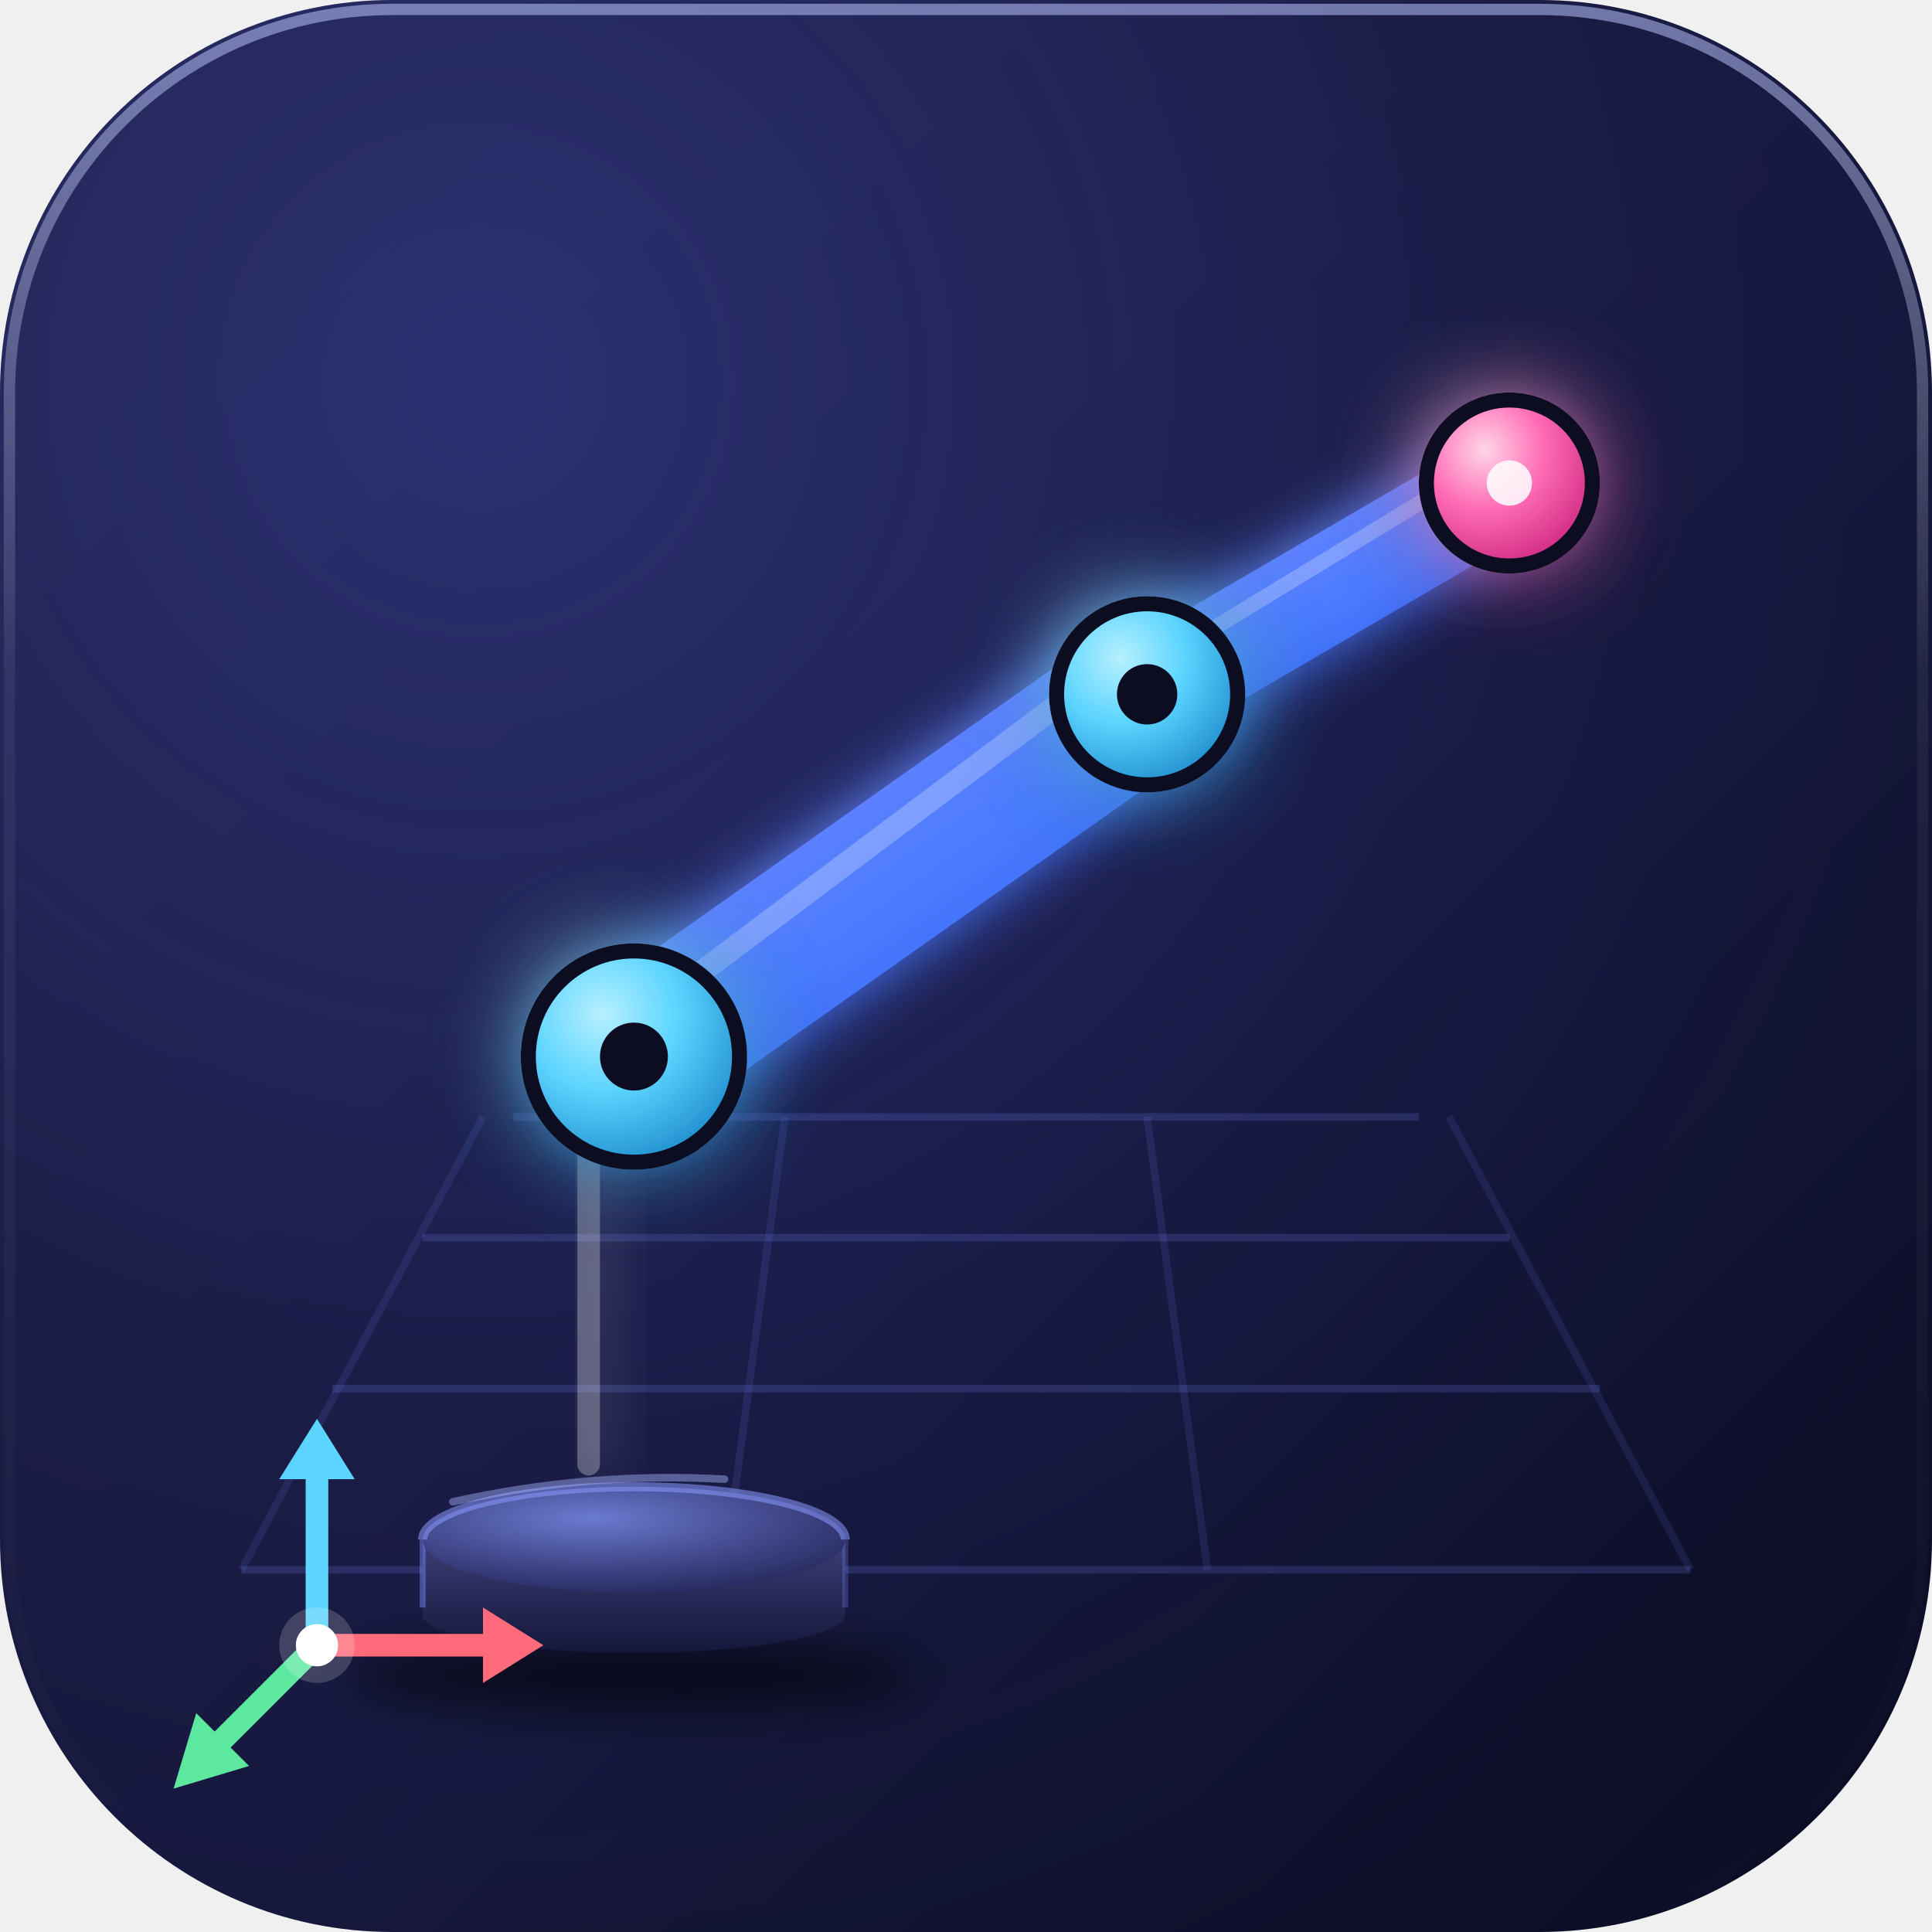
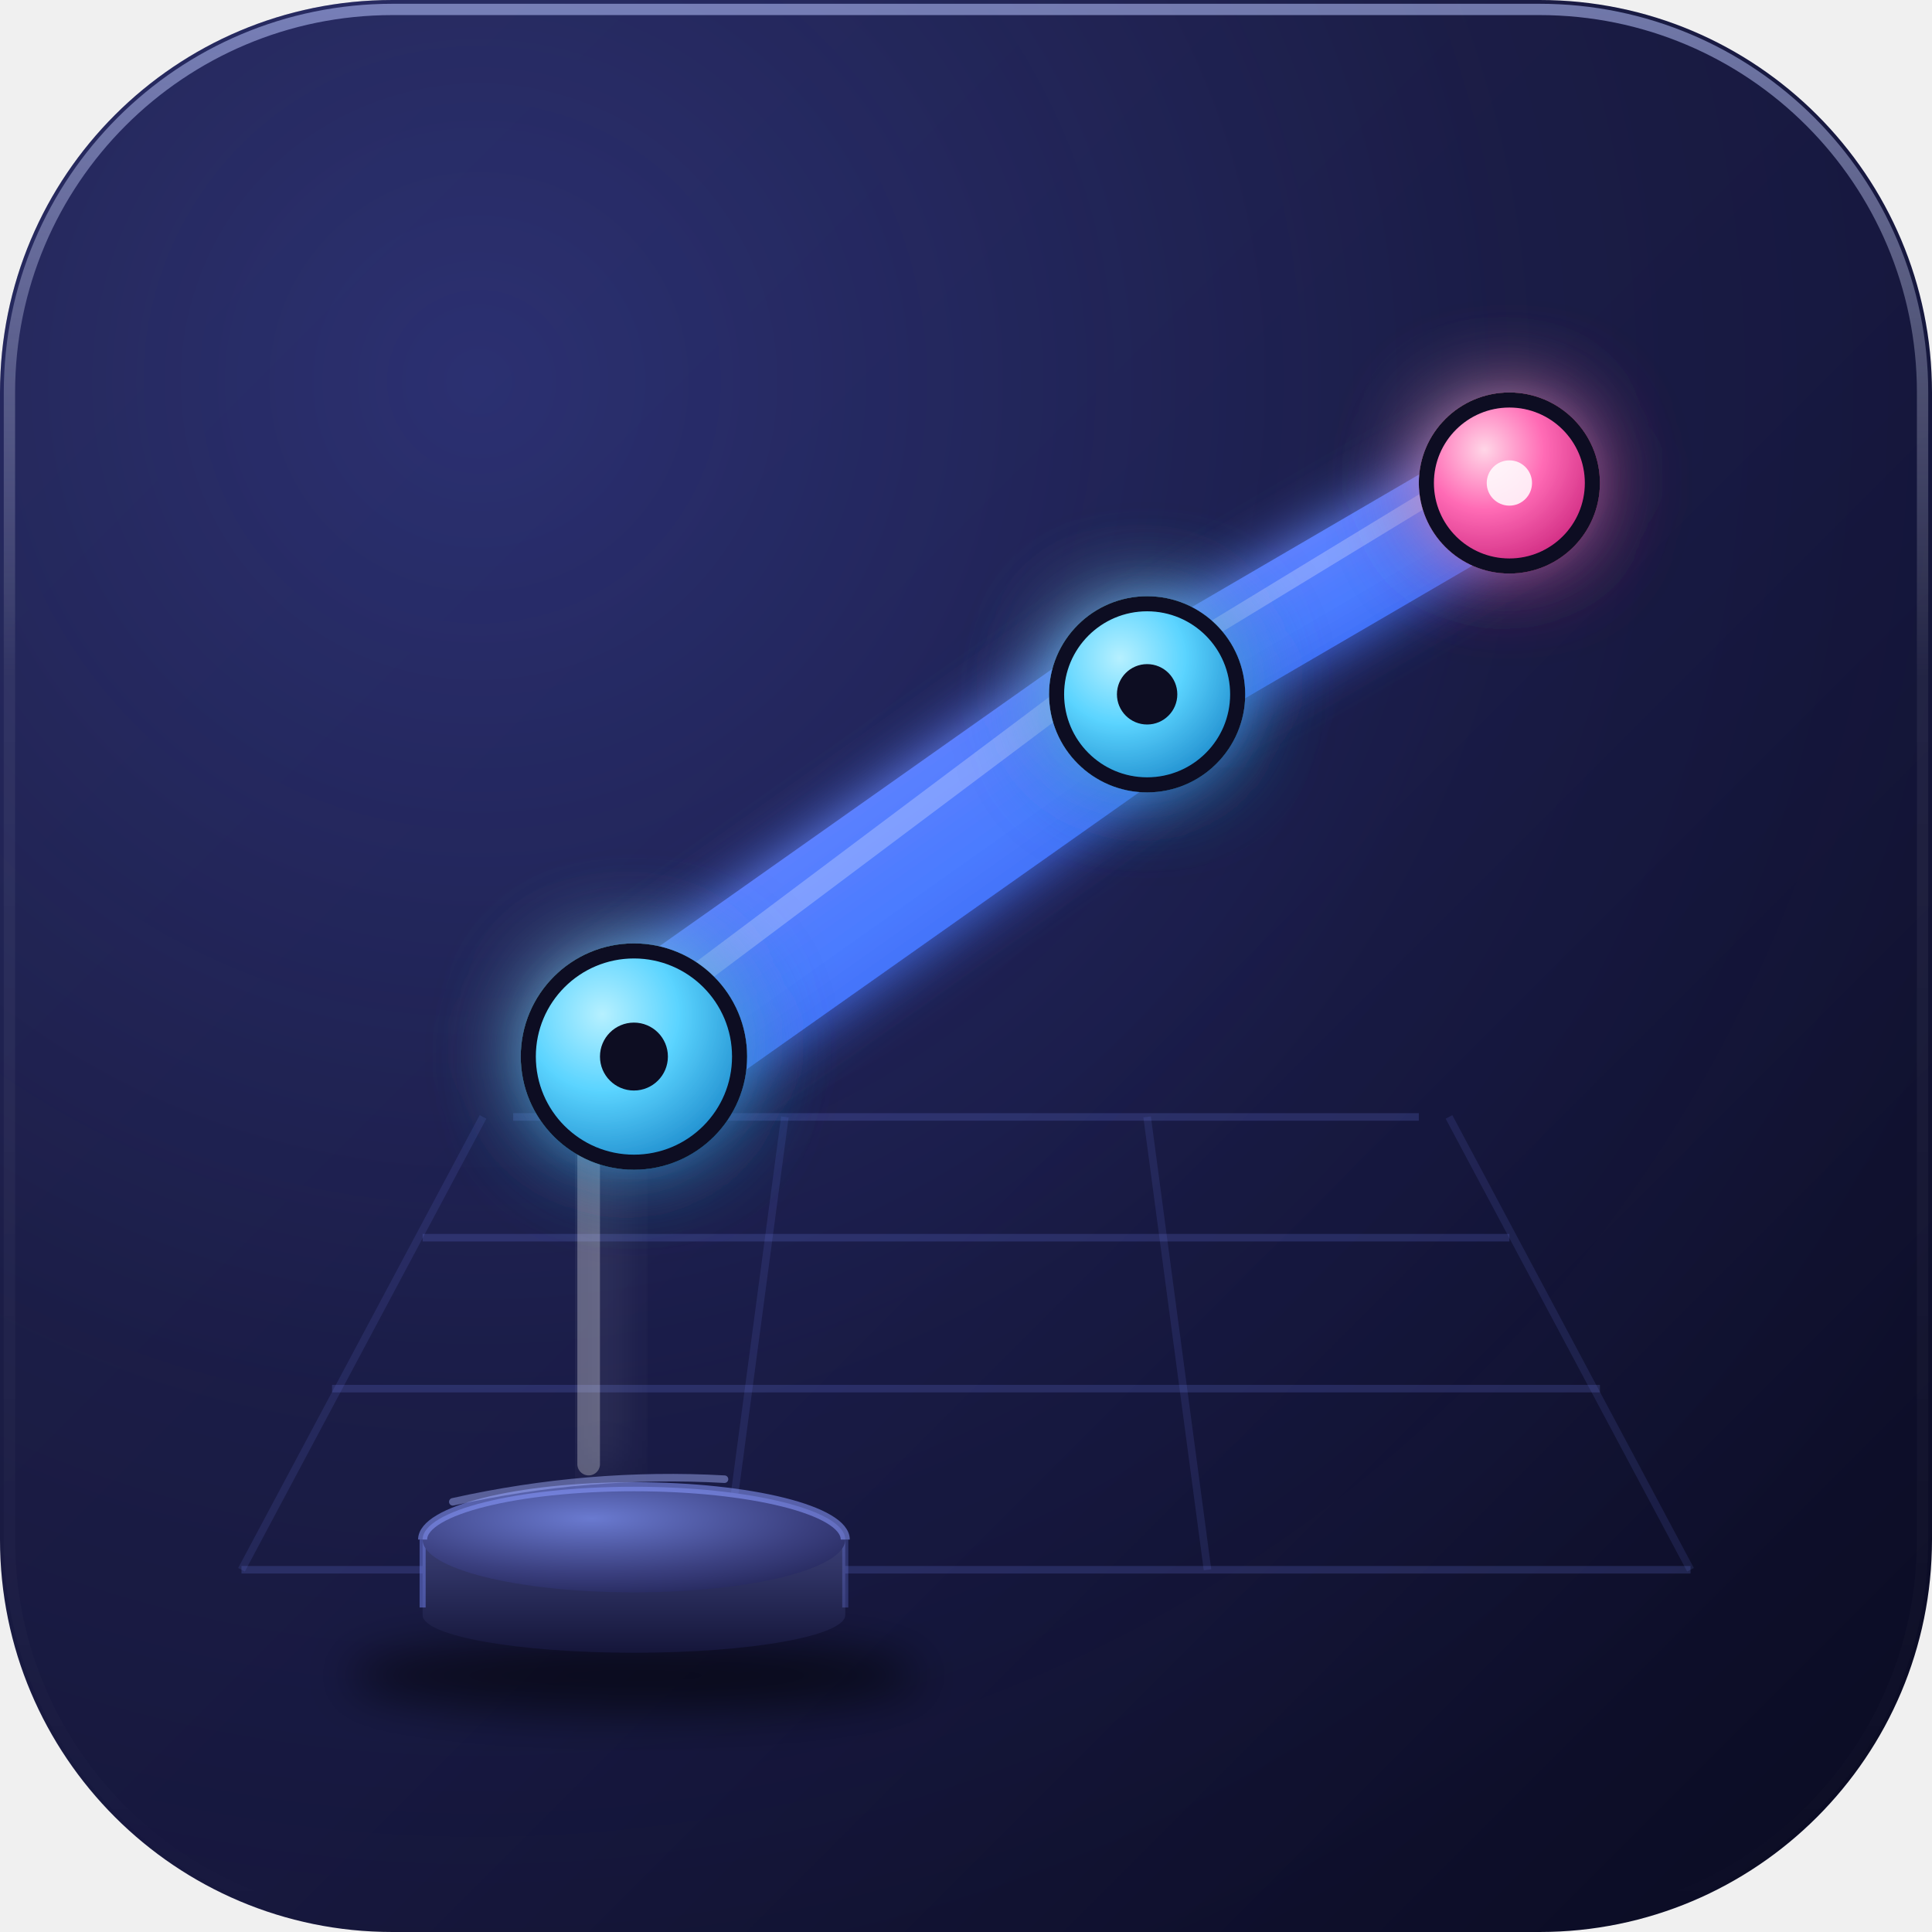
<svg xmlns="http://www.w3.org/2000/svg" viewBox="0 0 256 256" fill="none">
  <defs>
    <linearGradient id="bgGrad" x1="0" y1="0" x2="256" y2="256" gradientUnits="userSpaceOnUse">
      <stop offset="0%" stop-color="#1B1B3A" />
      <stop offset="55%" stop-color="#15163A" />
      <stop offset="100%" stop-color="#0A0B22" />
    </linearGradient>
    <radialGradient id="bgGlow" cx="0.25" cy="0.2" r="0.9">
      <stop offset="0%" stop-color="#5B6CFF" stop-opacity="0.28" />
      <stop offset="60%" stop-color="#5B6CFF" stop-opacity="0.06" />
      <stop offset="100%" stop-color="#5B6CFF" stop-opacity="0" />
    </radialGradient>
    <linearGradient id="rimGrad" x1="0" y1="0" x2="0" y2="256" gradientUnits="userSpaceOnUse">
      <stop offset="0%" stop-color="#B8C4FF" stop-opacity="0.55" />
      <stop offset="35%" stop-color="#ffffff" stop-opacity="0.06" />
      <stop offset="100%" stop-color="#ffffff" stop-opacity="0" />
    </linearGradient>
    <linearGradient id="linkGrad" x1="0" y1="0" x2="1" y2="1">
      <stop offset="0%" stop-color="#7C8CFF" />
      <stop offset="55%" stop-color="#4B7BFF" />
      <stop offset="100%" stop-color="#1F4FE0" />
    </linearGradient>
    <radialGradient id="baseTopGrad" cx="0.4" cy="0.3" r="0.85">
      <stop offset="0%" stop-color="#6A7AD0" />
      <stop offset="60%" stop-color="#3B4080" />
      <stop offset="100%" stop-color="#1E2050" />
    </radialGradient>
    <linearGradient id="baseSideGrad" x1="0" y1="0" x2="0" y2="1">
      <stop offset="0%" stop-color="#3A3F75" />
      <stop offset="100%" stop-color="#15163A" />
    </linearGradient>
    <radialGradient id="jointGrad" cx="0.35" cy="0.3" r="0.8">
      <stop offset="0%" stop-color="#B6F0FF" />
      <stop offset="45%" stop-color="#5BD4FF" />
      <stop offset="100%" stop-color="#1885C8" />
    </radialGradient>
    <radialGradient id="tipGrad" cx="0.35" cy="0.3" r="0.8">
      <stop offset="0%" stop-color="#FFD6E7" />
      <stop offset="45%" stop-color="#FF6BB5" />
      <stop offset="100%" stop-color="#C8217A" />
    </radialGradient>
    <filter id="softGlow" x="-30%" y="-30%" width="160%" height="160%">
      <feGaussianBlur stdDeviation="4" result="blur" />
      <feMerge>
        <feMergeNode in="blur" />
        <feMergeNode in="SourceGraphic" />
      </feMerge>
    </filter>
    <filter id="hotGlow" x="-60%" y="-60%" width="220%" height="220%">
      <feGaussianBlur stdDeviation="6" result="blur" />
      <feMerge>
        <feMergeNode in="blur" />
        <feMergeNode in="SourceGraphic" />
      </feMerge>
    </filter>
    <filter id="shadowBlur" x="-50%" y="-50%" width="200%" height="200%">
      <feGaussianBlur stdDeviation="3" />
    </filter>
  </defs>
  <rect width="256" height="256" rx="52" fill="url(#bgGrad)" />
  <rect width="256" height="256" rx="52" fill="url(#bgGlow)" />
  <rect x="1.25" y="1.25" width="253.5" height="253.5" rx="50.75" fill="none" stroke="url(#rimGrad)" stroke-width="1.5" />
  <g opacity="0.18" stroke="#7B8CFF" stroke-width="1">
    <line x1="32" y1="208" x2="224" y2="208" />
    <line x1="44" y1="184" x2="212" y2="184" />
    <line x1="56" y1="164" x2="200" y2="164" />
    <line x1="68" y1="148" x2="188" y2="148" />
  </g>
  <g opacity="0.12" stroke="#7B8CFF" stroke-width="1">
    <line x1="64" y1="148" x2="32" y2="208" />
    <line x1="104" y1="148" x2="96" y2="208" />
    <line x1="152" y1="148" x2="160" y2="208" />
    <line x1="192" y1="148" x2="224" y2="208" />
  </g>
  <ellipse cx="84" cy="222" rx="38" ry="5" fill="#000" opacity="0.55" filter="url(#shadowBlur)" />
  <path d="M 56 204 L 56 214 A 28 5 0 0 0 112 214 L 112 204 Z" fill="url(#baseSideGrad)" />
  <line x1="56" y1="204" x2="56" y2="213" stroke="#7B8CFF" stroke-width="0.8" opacity="0.45" />
  <line x1="112" y1="204" x2="112" y2="213" stroke="#7B8CFF" stroke-width="0.8" opacity="0.25" />
  <g filter="url(#softGlow)">
    <line x1="84" y1="140" x2="84" y2="200" stroke="url(#linkGrad)" stroke-width="22" stroke-linecap="round" />
    <line x1="78" y1="146" x2="78" y2="194" stroke="#fff" stroke-width="3" stroke-linecap="round" opacity="0.28" />
  </g>
  <ellipse cx="84" cy="204" rx="28" ry="7" fill="url(#baseTopGrad)" />
  <path d="M 56 204 A 28 7 0 0 1 112 204" stroke="#8A9BFF" stroke-width="1.2" fill="none" opacity="0.55" />
  <path d="M 60 199 Q 78 195 96 196" stroke="#A6B4FF" stroke-width="1" fill="none" opacity="0.45" stroke-linecap="round" />
  <g filter="url(#softGlow)">
    <line x1="84" y1="140" x2="152" y2="92" stroke="url(#linkGrad)" stroke-width="20" stroke-linecap="round" />
    <line x1="86" y1="134" x2="150" y2="86" stroke="#fff" stroke-width="3" stroke-linecap="round" opacity="0.25" />
  </g>
  <g filter="url(#softGlow)">
    <line x1="152" y1="92" x2="200" y2="64" stroke="url(#linkGrad)" stroke-width="14" stroke-linecap="round" />
    <line x1="153" y1="88" x2="199" y2="60" stroke="#fff" stroke-width="2" stroke-linecap="round" opacity="0.25" />
  </g>
  <g filter="url(#hotGlow)">
    <circle cx="84" cy="140" r="14" fill="url(#jointGrad)" />
    <circle cx="84" cy="140" r="14" fill="none" stroke="#0A0B22" stroke-width="2" />
    <circle cx="84" cy="140" r="4.5" fill="#0A0B22" />
  </g>
  <g filter="url(#hotGlow)">
    <circle cx="152" cy="92" r="12" fill="url(#jointGrad)" />
    <circle cx="152" cy="92" r="12" fill="none" stroke="#0A0B22" stroke-width="2" />
    <circle cx="152" cy="92" r="4" fill="#0A0B22" />
  </g>
  <g filter="url(#hotGlow)">
    <circle cx="200" cy="64" r="11" fill="url(#tipGrad)" />
    <circle cx="200" cy="64" r="11" fill="none" stroke="#0A0B22" stroke-width="2" />
    <circle cx="200" cy="64" r="3" fill="#fff" opacity="0.85" />
  </g>
-   <g stroke-linecap="round" stroke-width="3">
-     <line x1="42" y1="218" x2="42" y2="194" stroke="#5BD4FF" />
-     <polygon points="42,188 37,196 47,196" fill="#5BD4FF" />
-     <line x1="42" y1="218" x2="66" y2="218" stroke="#FF6B7A" />
-     <polygon points="72,218 64,213 64,223" fill="#FF6B7A" />
-     <line x1="42" y1="218" x2="28" y2="232" stroke="#5DE8A0" />
-     <polygon points="23,237 33,234 26,227" fill="#5DE8A0" />
-   </g>
-   <circle cx="42" cy="218" r="5" fill="#fff" opacity="0.18" />
-   <circle cx="42" cy="218" r="2.8" fill="#fff" />
</svg>
